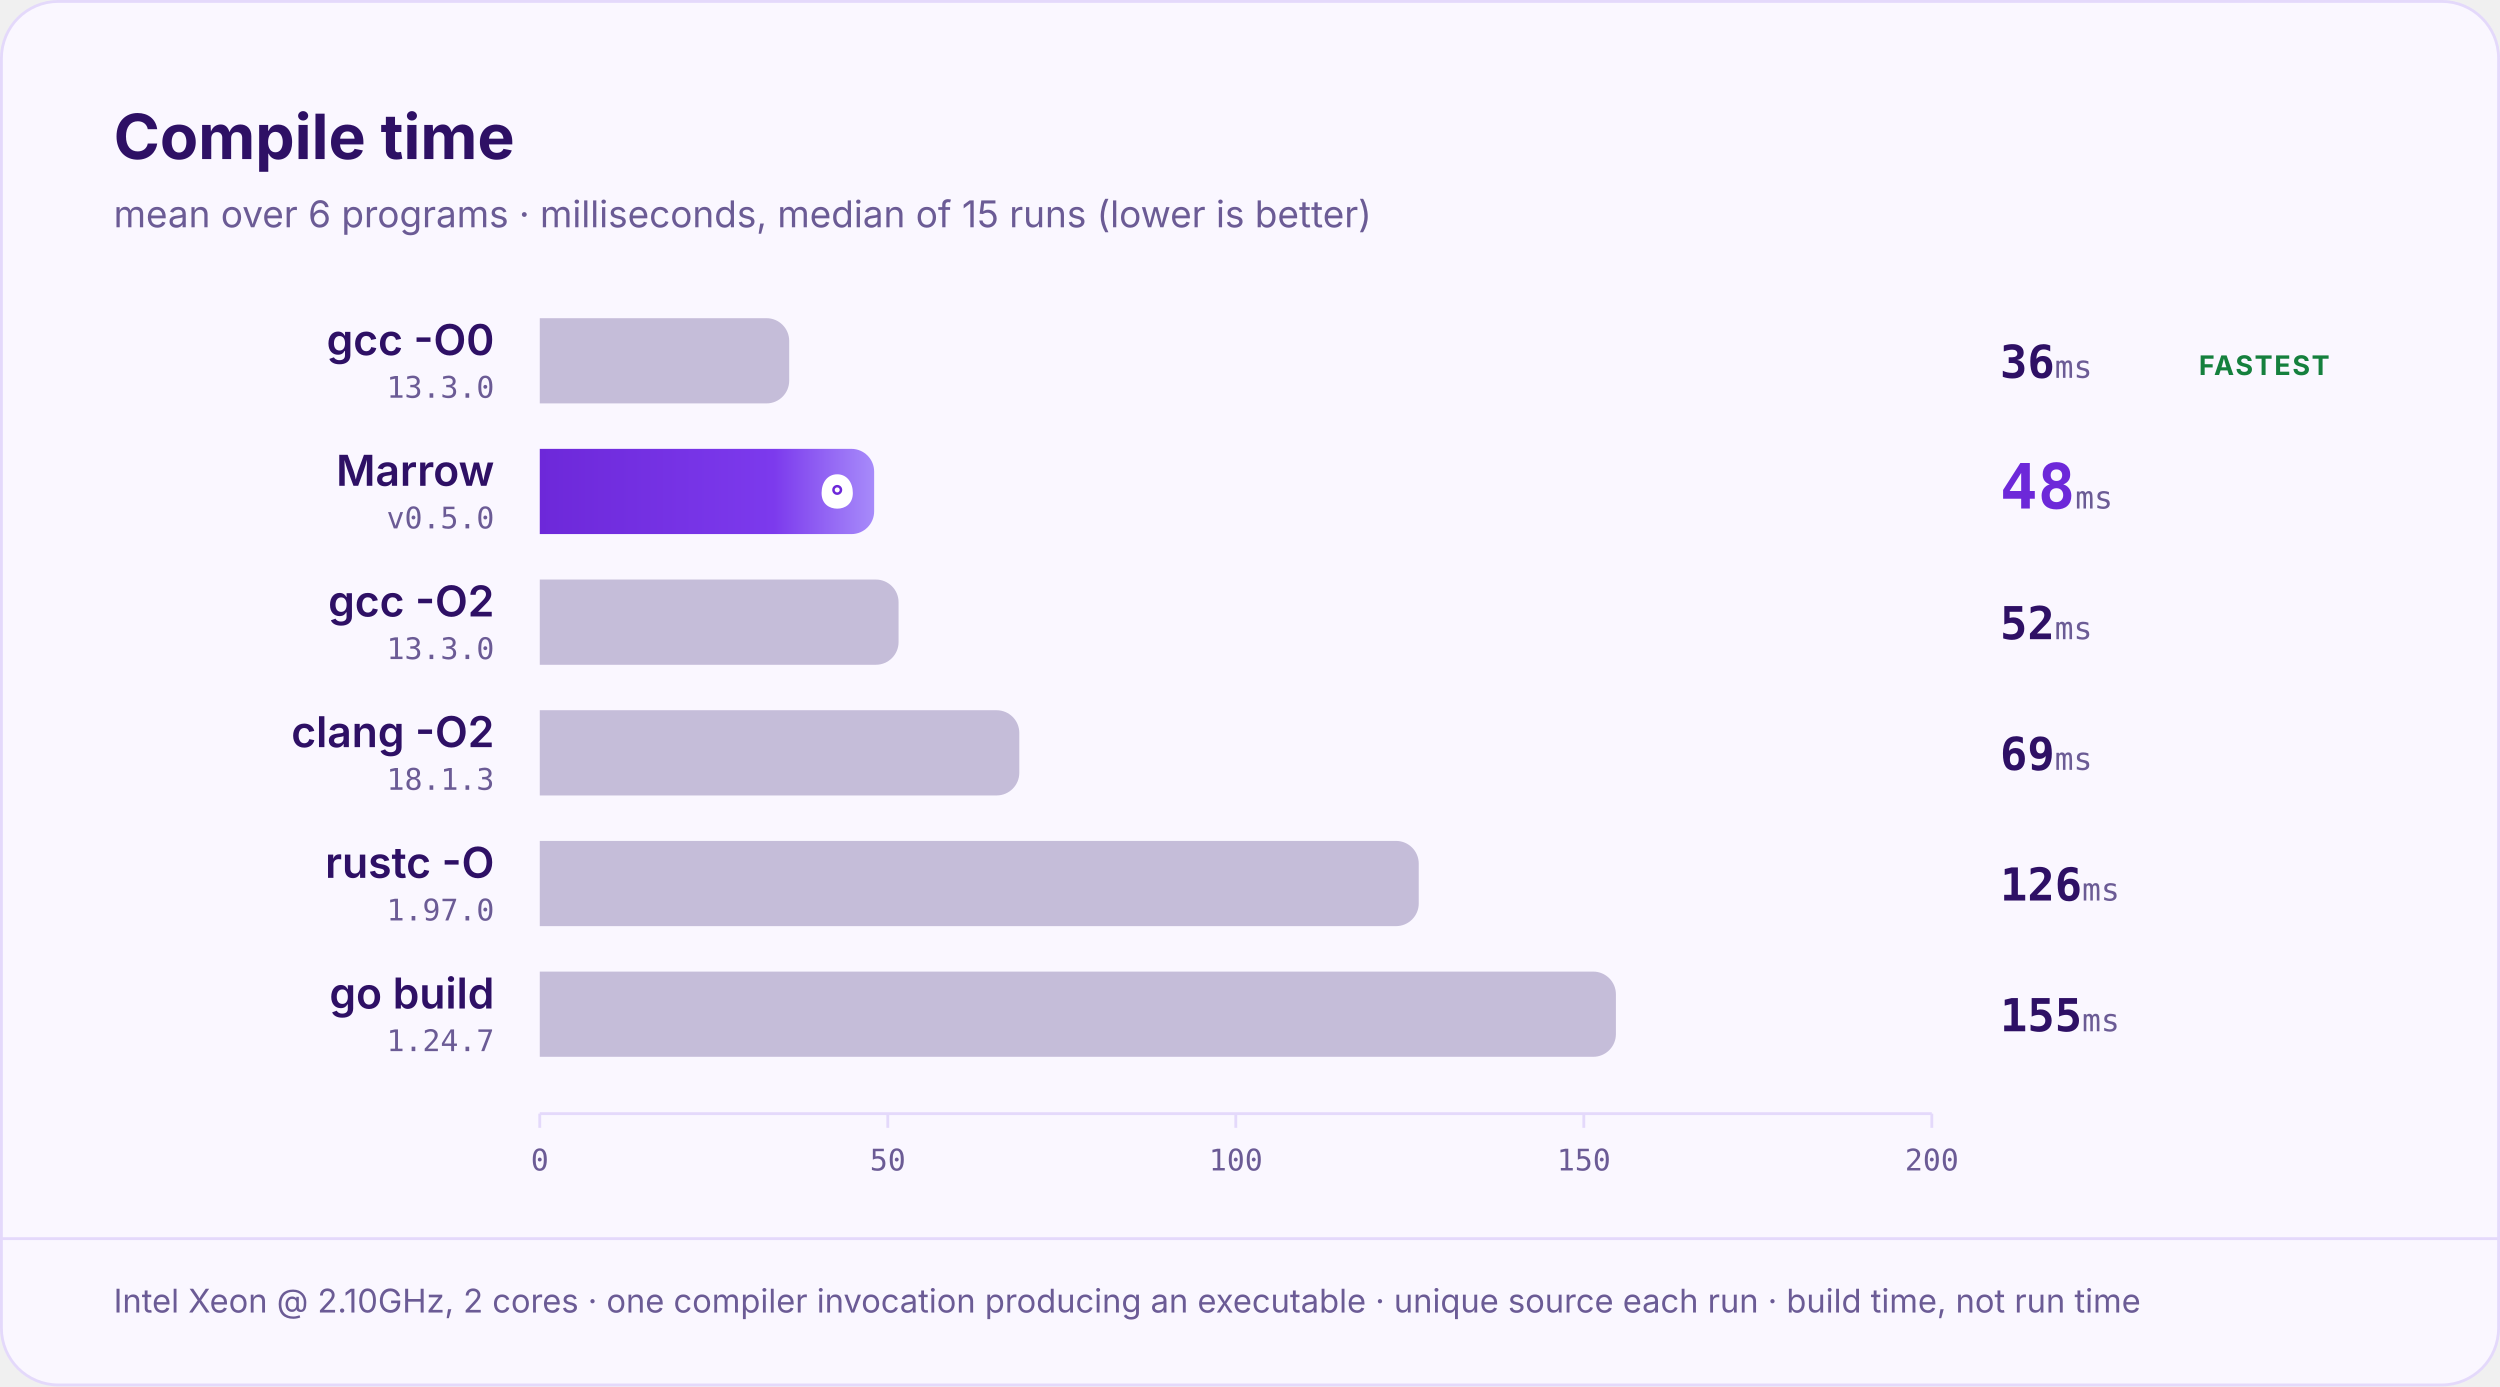
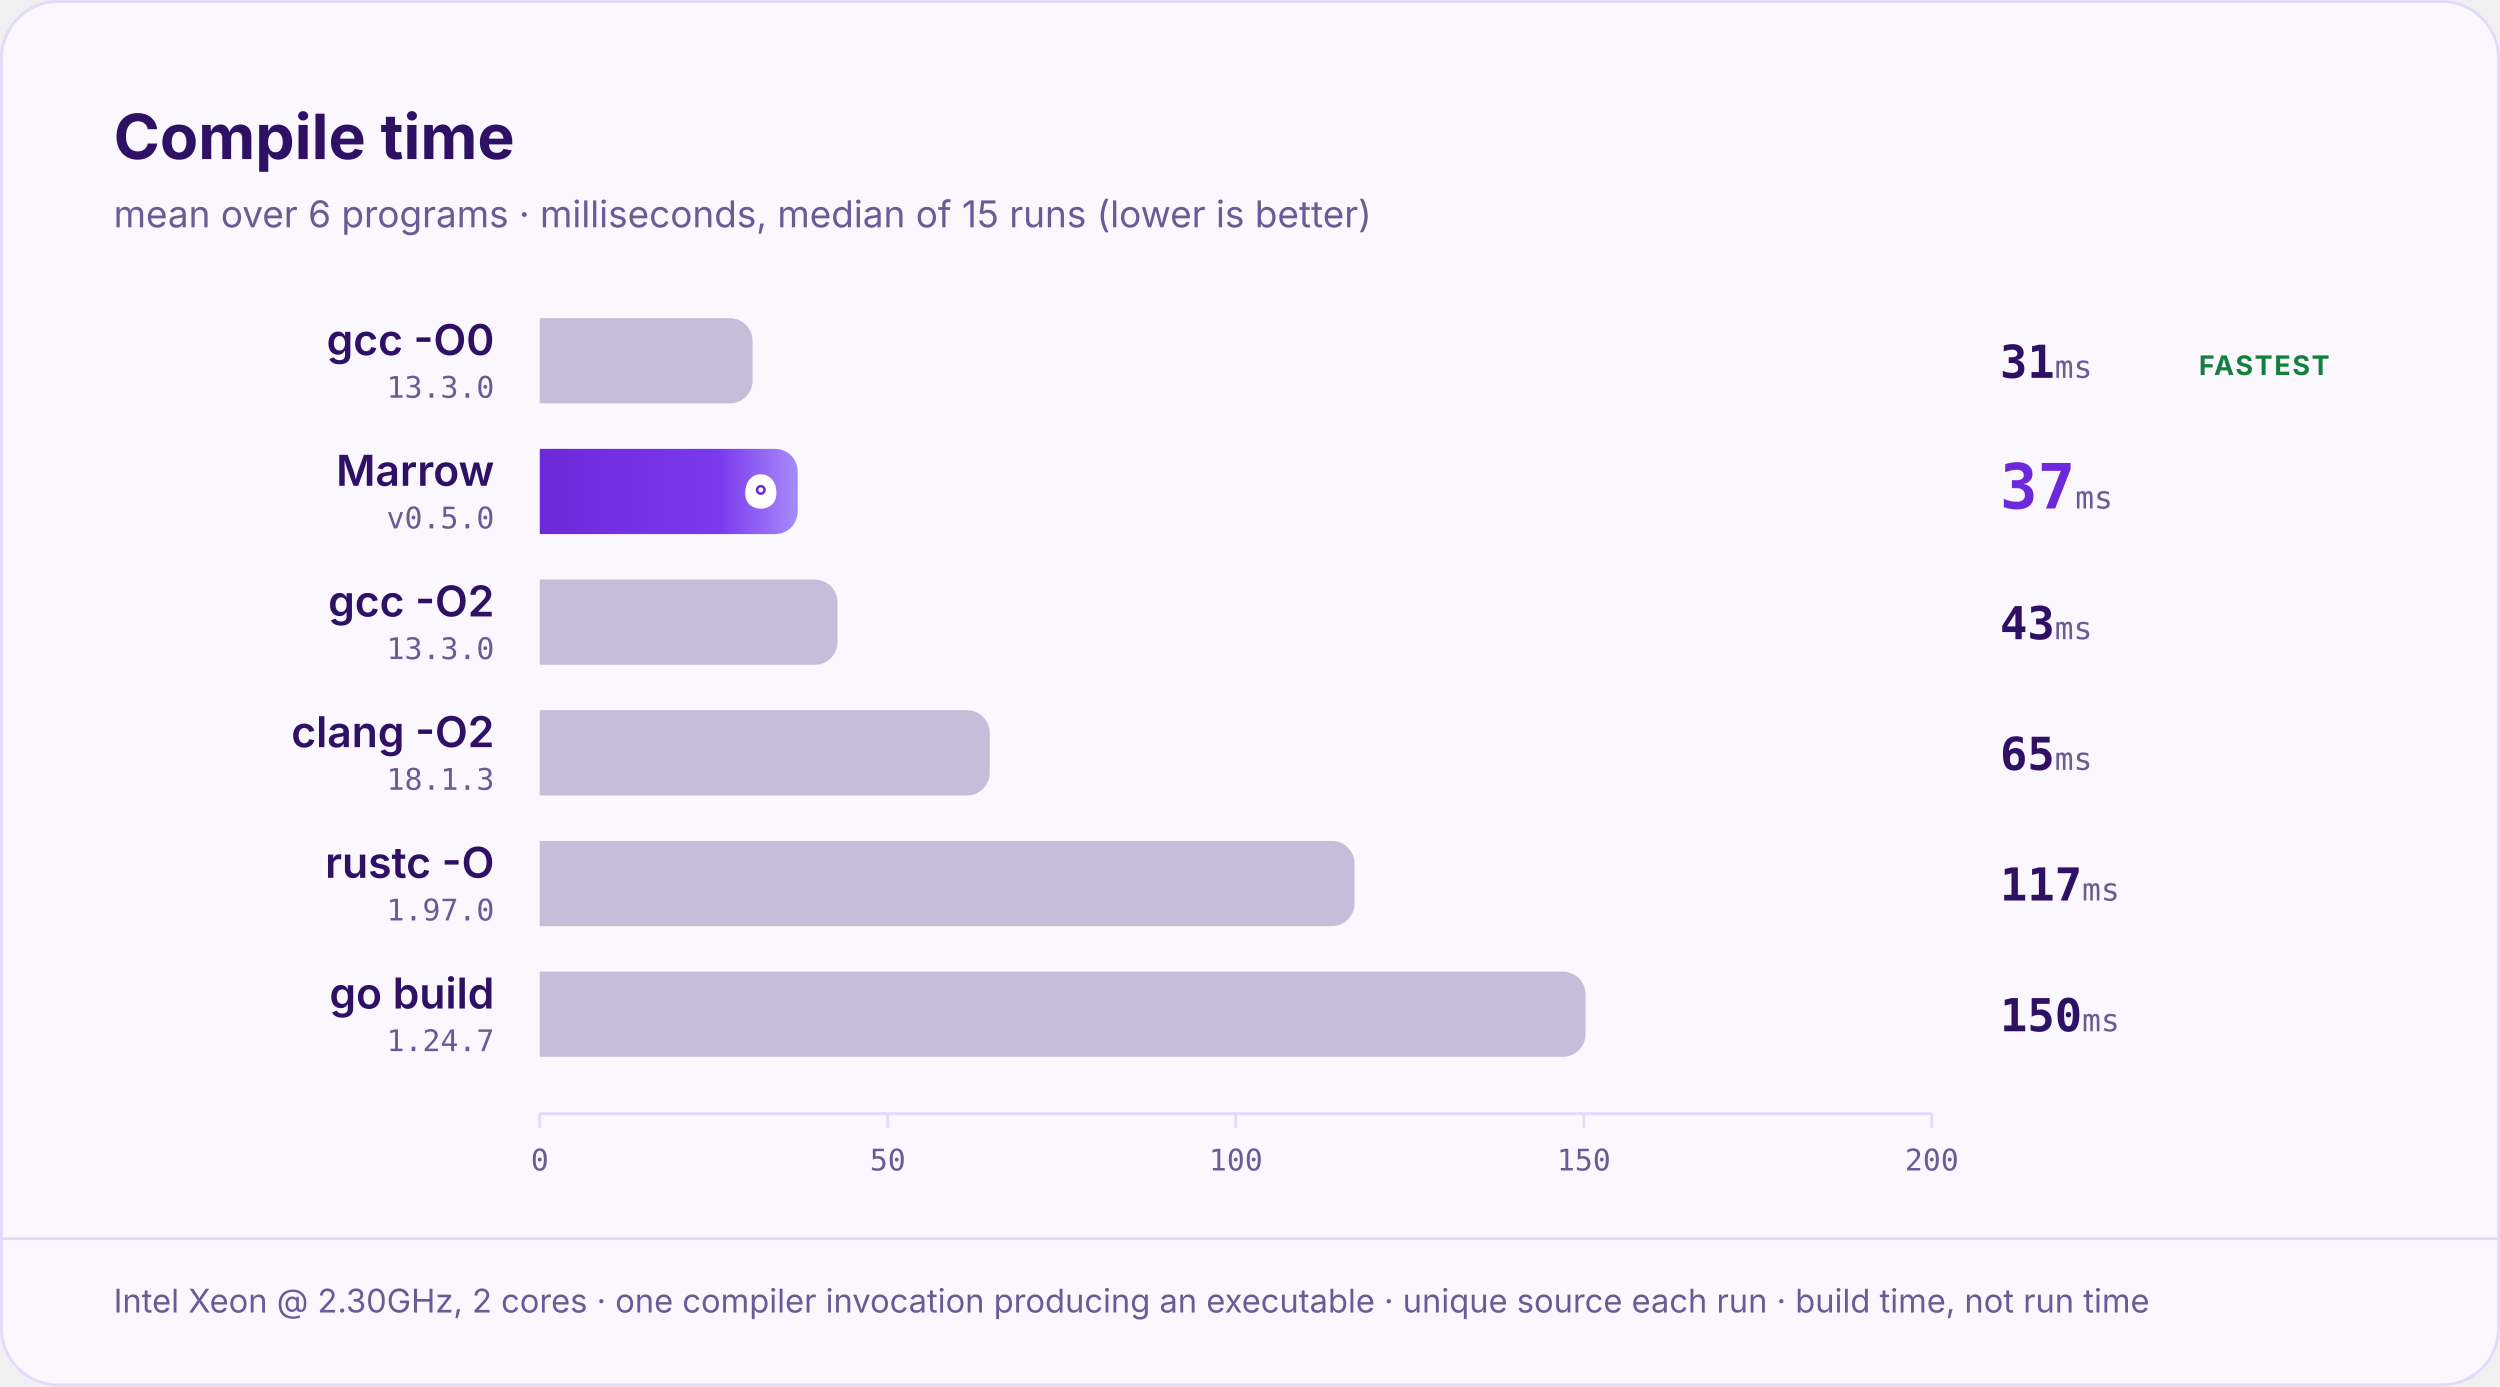
<svg xmlns="http://www.w3.org/2000/svg" viewBox="0 0 880 488" width="880" height="488" role="img" aria-label="Compile time of Marrow, gcc, clang, rustc and go, mean of 6 programs">
  <defs>
    <linearGradient id="m" x1="0" y1="0" x2="1" y2="0">
      <stop offset="0" stop-color="#6d28d9" />
      <stop offset="0.7" stop-color="#7c3aed" />
      <stop offset="1" stop-color="#a78bfa" />
    </linearGradient>
  </defs>
  <rect x="0.5" y="0.5" width="879" height="487" rx="20" fill="#faf7ff" stroke="#e4d9fb" />
  <text x="40" y="56" font-family="'Hanken Grotesk','Inter',system-ui,-apple-system,'Segoe UI',sans-serif" font-size="22" font-weight="700" fill="#2e1065">Compile time</text>
  <text x="40" y="80" font-family="'Hanken Grotesk','Inter',system-ui,-apple-system,'Segoe UI',sans-serif" font-size="13" fill="#6b5b95">mean over 6 programs · milliseconds, median of 15 runs (lower is better)</text>
  <text x="174" y="125" text-anchor="end" font-family="'Hanken Grotesk','Inter',system-ui,-apple-system,'Segoe UI',sans-serif" font-size="15" font-weight="600" fill="#2e1065">gcc -O0</text>
  <text x="174" y="140" text-anchor="end" font-family="'JetBrains Mono',ui-monospace,SFMono-Regular,Menlo,monospace" font-size="10.5" fill="#6b5b95">13.3.0</text>
-   <path d="M190 112 H269.8 a8 8 0 0 1 8 8 v14 a8 8 0 0 1 -8 8 H190 Z" fill="#c5bdd9" />
-   <text x="704" y="133" font-family="'JetBrains Mono',ui-monospace,SFMono-Regular,Menlo,monospace" font-size="16" font-weight="700" fill="#2e1065">36<tspan font-size="11" font-weight="400" fill="#6b5b95"> ms</tspan>
+   <path d="M190 112 H256.9 a8 8 0 0 1 8 8 v14 a8 8 0 0 1 -8 8 H190 Z" fill="#c5bdd9" />
+   <text x="704" y="133" font-family="'JetBrains Mono',ui-monospace,SFMono-Regular,Menlo,monospace" font-size="16" font-weight="700" fill="#2e1065">31<tspan font-size="11" font-weight="400" fill="#6b5b95"> ms</tspan>
  </text>
  <text x="774" y="132" font-family="'Hanken Grotesk','Inter',system-ui,-apple-system,'Segoe UI',sans-serif" font-size="9.5" font-weight="700" letter-spacing="0.6" fill="#15803d">FASTEST</text>
  <text x="174" y="171" text-anchor="end" font-family="'Hanken Grotesk','Inter',system-ui,-apple-system,'Segoe UI',sans-serif" font-size="15" font-weight="600" fill="#2e1065">Marrow</text>
  <text x="174" y="186" text-anchor="end" font-family="'JetBrains Mono',ui-monospace,SFMono-Regular,Menlo,monospace" font-size="10.5" fill="#6b5b95">v0.5.0</text>
-   <path d="M190 158 H299.7 a8 8 0 0 1 8 8 v14 a8 8 0 0 1 -8 8 H190 Z" fill="url(#m)" />
-   <g transform="translate(283.7 162) scale(0.11)">
+   <path d="M190 158 H272.8 a8 8 0 0 1 8 8 v14 a8 8 0 0 1 -8 8 H190 Z" fill="url(#m)" />
+   <g transform="translate(256.8 162) scale(0.11)">
    <path d="M 100,45 C 130,45 150,70 150,105 C 150,140 125,155 100,155 C 75,155 50,140 50,105 C 50,70 70,45 100,45 Z" fill="#fff" />
    <circle cx="100" cy="95" r="16" fill="#6d28d9" />
    <circle cx="100" cy="95" r="8" fill="#fff" />
  </g>
-   <text x="704" y="179" font-family="'JetBrains Mono',ui-monospace,SFMono-Regular,Menlo,monospace" font-size="22" font-weight="800" fill="#6d28d9">48<tspan font-size="11" font-weight="400" fill="#6b5b95"> ms</tspan>
+   <text x="704" y="179" font-family="'JetBrains Mono',ui-monospace,SFMono-Regular,Menlo,monospace" font-size="22" font-weight="800" fill="#6d28d9">37<tspan font-size="11" font-weight="400" fill="#6b5b95"> ms</tspan>
  </text>
  <text x="174" y="217" text-anchor="end" font-family="'Hanken Grotesk','Inter',system-ui,-apple-system,'Segoe UI',sans-serif" font-size="15" font-weight="600" fill="#2e1065">gcc -O2</text>
  <text x="174" y="232" text-anchor="end" font-family="'JetBrains Mono',ui-monospace,SFMono-Regular,Menlo,monospace" font-size="10.5" fill="#6b5b95">13.3.0</text>
-   <path d="M190 204 H308.3 a8 8 0 0 1 8 8 v14 a8 8 0 0 1 -8 8 H190 Z" fill="#c5bdd9" />
-   <text x="704" y="225" font-family="'JetBrains Mono',ui-monospace,SFMono-Regular,Menlo,monospace" font-size="16" font-weight="700" fill="#2e1065">52<tspan font-size="11" font-weight="400" fill="#6b5b95"> ms</tspan>
+   <path d="M190 204 H286.8 a8 8 0 0 1 8 8 v14 a8 8 0 0 1 -8 8 H190 Z" fill="#c5bdd9" />
+   <text x="704" y="225" font-family="'JetBrains Mono',ui-monospace,SFMono-Regular,Menlo,monospace" font-size="16" font-weight="700" fill="#2e1065">43<tspan font-size="11" font-weight="400" fill="#6b5b95"> ms</tspan>
  </text>
  <text x="174" y="263" text-anchor="end" font-family="'Hanken Grotesk','Inter',system-ui,-apple-system,'Segoe UI',sans-serif" font-size="15" font-weight="600" fill="#2e1065">clang -O2</text>
  <text x="174" y="278" text-anchor="end" font-family="'JetBrains Mono',ui-monospace,SFMono-Regular,Menlo,monospace" font-size="10.5" fill="#6b5b95">18.1.3</text>
-   <path d="M190 250 H350.8 a8 8 0 0 1 8 8 v14 a8 8 0 0 1 -8 8 H190 Z" fill="#c5bdd9" />
-   <text x="704" y="271" font-family="'JetBrains Mono',ui-monospace,SFMono-Regular,Menlo,monospace" font-size="16" font-weight="700" fill="#2e1065">69<tspan font-size="11" font-weight="400" fill="#6b5b95"> ms</tspan>
+   <path d="M190 250 H340.4 a8 8 0 0 1 8 8 v14 a8 8 0 0 1 -8 8 H190 Z" fill="#c5bdd9" />
+   <text x="704" y="271" font-family="'JetBrains Mono',ui-monospace,SFMono-Regular,Menlo,monospace" font-size="16" font-weight="700" fill="#2e1065">65<tspan font-size="11" font-weight="400" fill="#6b5b95"> ms</tspan>
  </text>
  <text x="174" y="309" text-anchor="end" font-family="'Hanken Grotesk','Inter',system-ui,-apple-system,'Segoe UI',sans-serif" font-size="15" font-weight="600" fill="#2e1065">rustc -O</text>
  <text x="174" y="324" text-anchor="end" font-family="'JetBrains Mono',ui-monospace,SFMono-Regular,Menlo,monospace" font-size="10.5" fill="#6b5b95">1.97.0</text>
-   <path d="M190 296 H491.4 a8 8 0 0 1 8 8 v14 a8 8 0 0 1 -8 8 H190 Z" fill="#c5bdd9" />
-   <text x="704" y="317" font-family="'JetBrains Mono',ui-monospace,SFMono-Regular,Menlo,monospace" font-size="16" font-weight="700" fill="#2e1065">126<tspan font-size="11" font-weight="400" fill="#6b5b95"> ms</tspan>
+   <path d="M190 296 H468.8 a8 8 0 0 1 8 8 v14 a8 8 0 0 1 -8 8 H190 Z" fill="#c5bdd9" />
+   <text x="704" y="317" font-family="'JetBrains Mono',ui-monospace,SFMono-Regular,Menlo,monospace" font-size="16" font-weight="700" fill="#2e1065">117<tspan font-size="11" font-weight="400" fill="#6b5b95"> ms</tspan>
  </text>
  <text x="174" y="355" text-anchor="end" font-family="'Hanken Grotesk','Inter',system-ui,-apple-system,'Segoe UI',sans-serif" font-size="15" font-weight="600" fill="#2e1065">go build</text>
  <text x="174" y="370" text-anchor="end" font-family="'JetBrains Mono',ui-monospace,SFMono-Regular,Menlo,monospace" font-size="10.5" fill="#6b5b95">1.24.7</text>
-   <path d="M190 342 H560.8 a8 8 0 0 1 8 8 v14 a8 8 0 0 1 -8 8 H190 Z" fill="#c5bdd9" />
-   <text x="704" y="363" font-family="'JetBrains Mono',ui-monospace,SFMono-Regular,Menlo,monospace" font-size="16" font-weight="700" fill="#2e1065">155<tspan font-size="11" font-weight="400" fill="#6b5b95"> ms</tspan>
+   <path d="M190 342 H550.1 a8 8 0 0 1 8 8 v14 a8 8 0 0 1 -8 8 H190 Z" fill="#c5bdd9" />
+   <text x="704" y="363" font-family="'JetBrains Mono',ui-monospace,SFMono-Regular,Menlo,monospace" font-size="16" font-weight="700" fill="#2e1065">150<tspan font-size="11" font-weight="400" fill="#6b5b95"> ms</tspan>
  </text>
  <line x1="190" y1="392" x2="680" y2="392" stroke="#e4d9fb" />
  <line x1="190.0" y1="392" x2="190.0" y2="397" stroke="#e4d9fb" />
  <text x="190.0" y="412" text-anchor="middle" font-family="'JetBrains Mono',ui-monospace,SFMono-Regular,Menlo,monospace" font-size="10.5" fill="#6b5b95">0</text>
  <line x1="312.5" y1="392" x2="312.5" y2="397" stroke="#e4d9fb" />
  <text x="312.5" y="412" text-anchor="middle" font-family="'JetBrains Mono',ui-monospace,SFMono-Regular,Menlo,monospace" font-size="10.5" fill="#6b5b95">50</text>
  <line x1="435.0" y1="392" x2="435.0" y2="397" stroke="#e4d9fb" />
  <text x="435.0" y="412" text-anchor="middle" font-family="'JetBrains Mono',ui-monospace,SFMono-Regular,Menlo,monospace" font-size="10.5" fill="#6b5b95">100</text>
  <line x1="557.5" y1="392" x2="557.5" y2="397" stroke="#e4d9fb" />
  <text x="557.5" y="412" text-anchor="middle" font-family="'JetBrains Mono',ui-monospace,SFMono-Regular,Menlo,monospace" font-size="10.5" fill="#6b5b95">150</text>
  <line x1="680.0" y1="392" x2="680.0" y2="397" stroke="#e4d9fb" />
  <text x="680.0" y="412" text-anchor="middle" font-family="'JetBrains Mono',ui-monospace,SFMono-Regular,Menlo,monospace" font-size="10.5" fill="#6b5b95">200</text>
  <line x1="0" y1="436" x2="880" y2="436" stroke="#e4d9fb" />
-   <text x="40" y="462" font-family="'Hanken Grotesk','Inter',system-ui,-apple-system,'Segoe UI',sans-serif" font-size="11.5" fill="#6b5b95">Intel Xeon @ 2.10GHz, 2 cores · one compiler invocation producing an executable · unique source each run · build time, not run time</text>
+   <text x="40" y="462" font-family="'Hanken Grotesk','Inter',system-ui,-apple-system,'Segoe UI',sans-serif" font-size="11.5" fill="#6b5b95">Intel Xeon @ 2.30GHz, 2 cores · one compiler invocation producing an executable · unique source each run · build time, not run time</text>
</svg>
